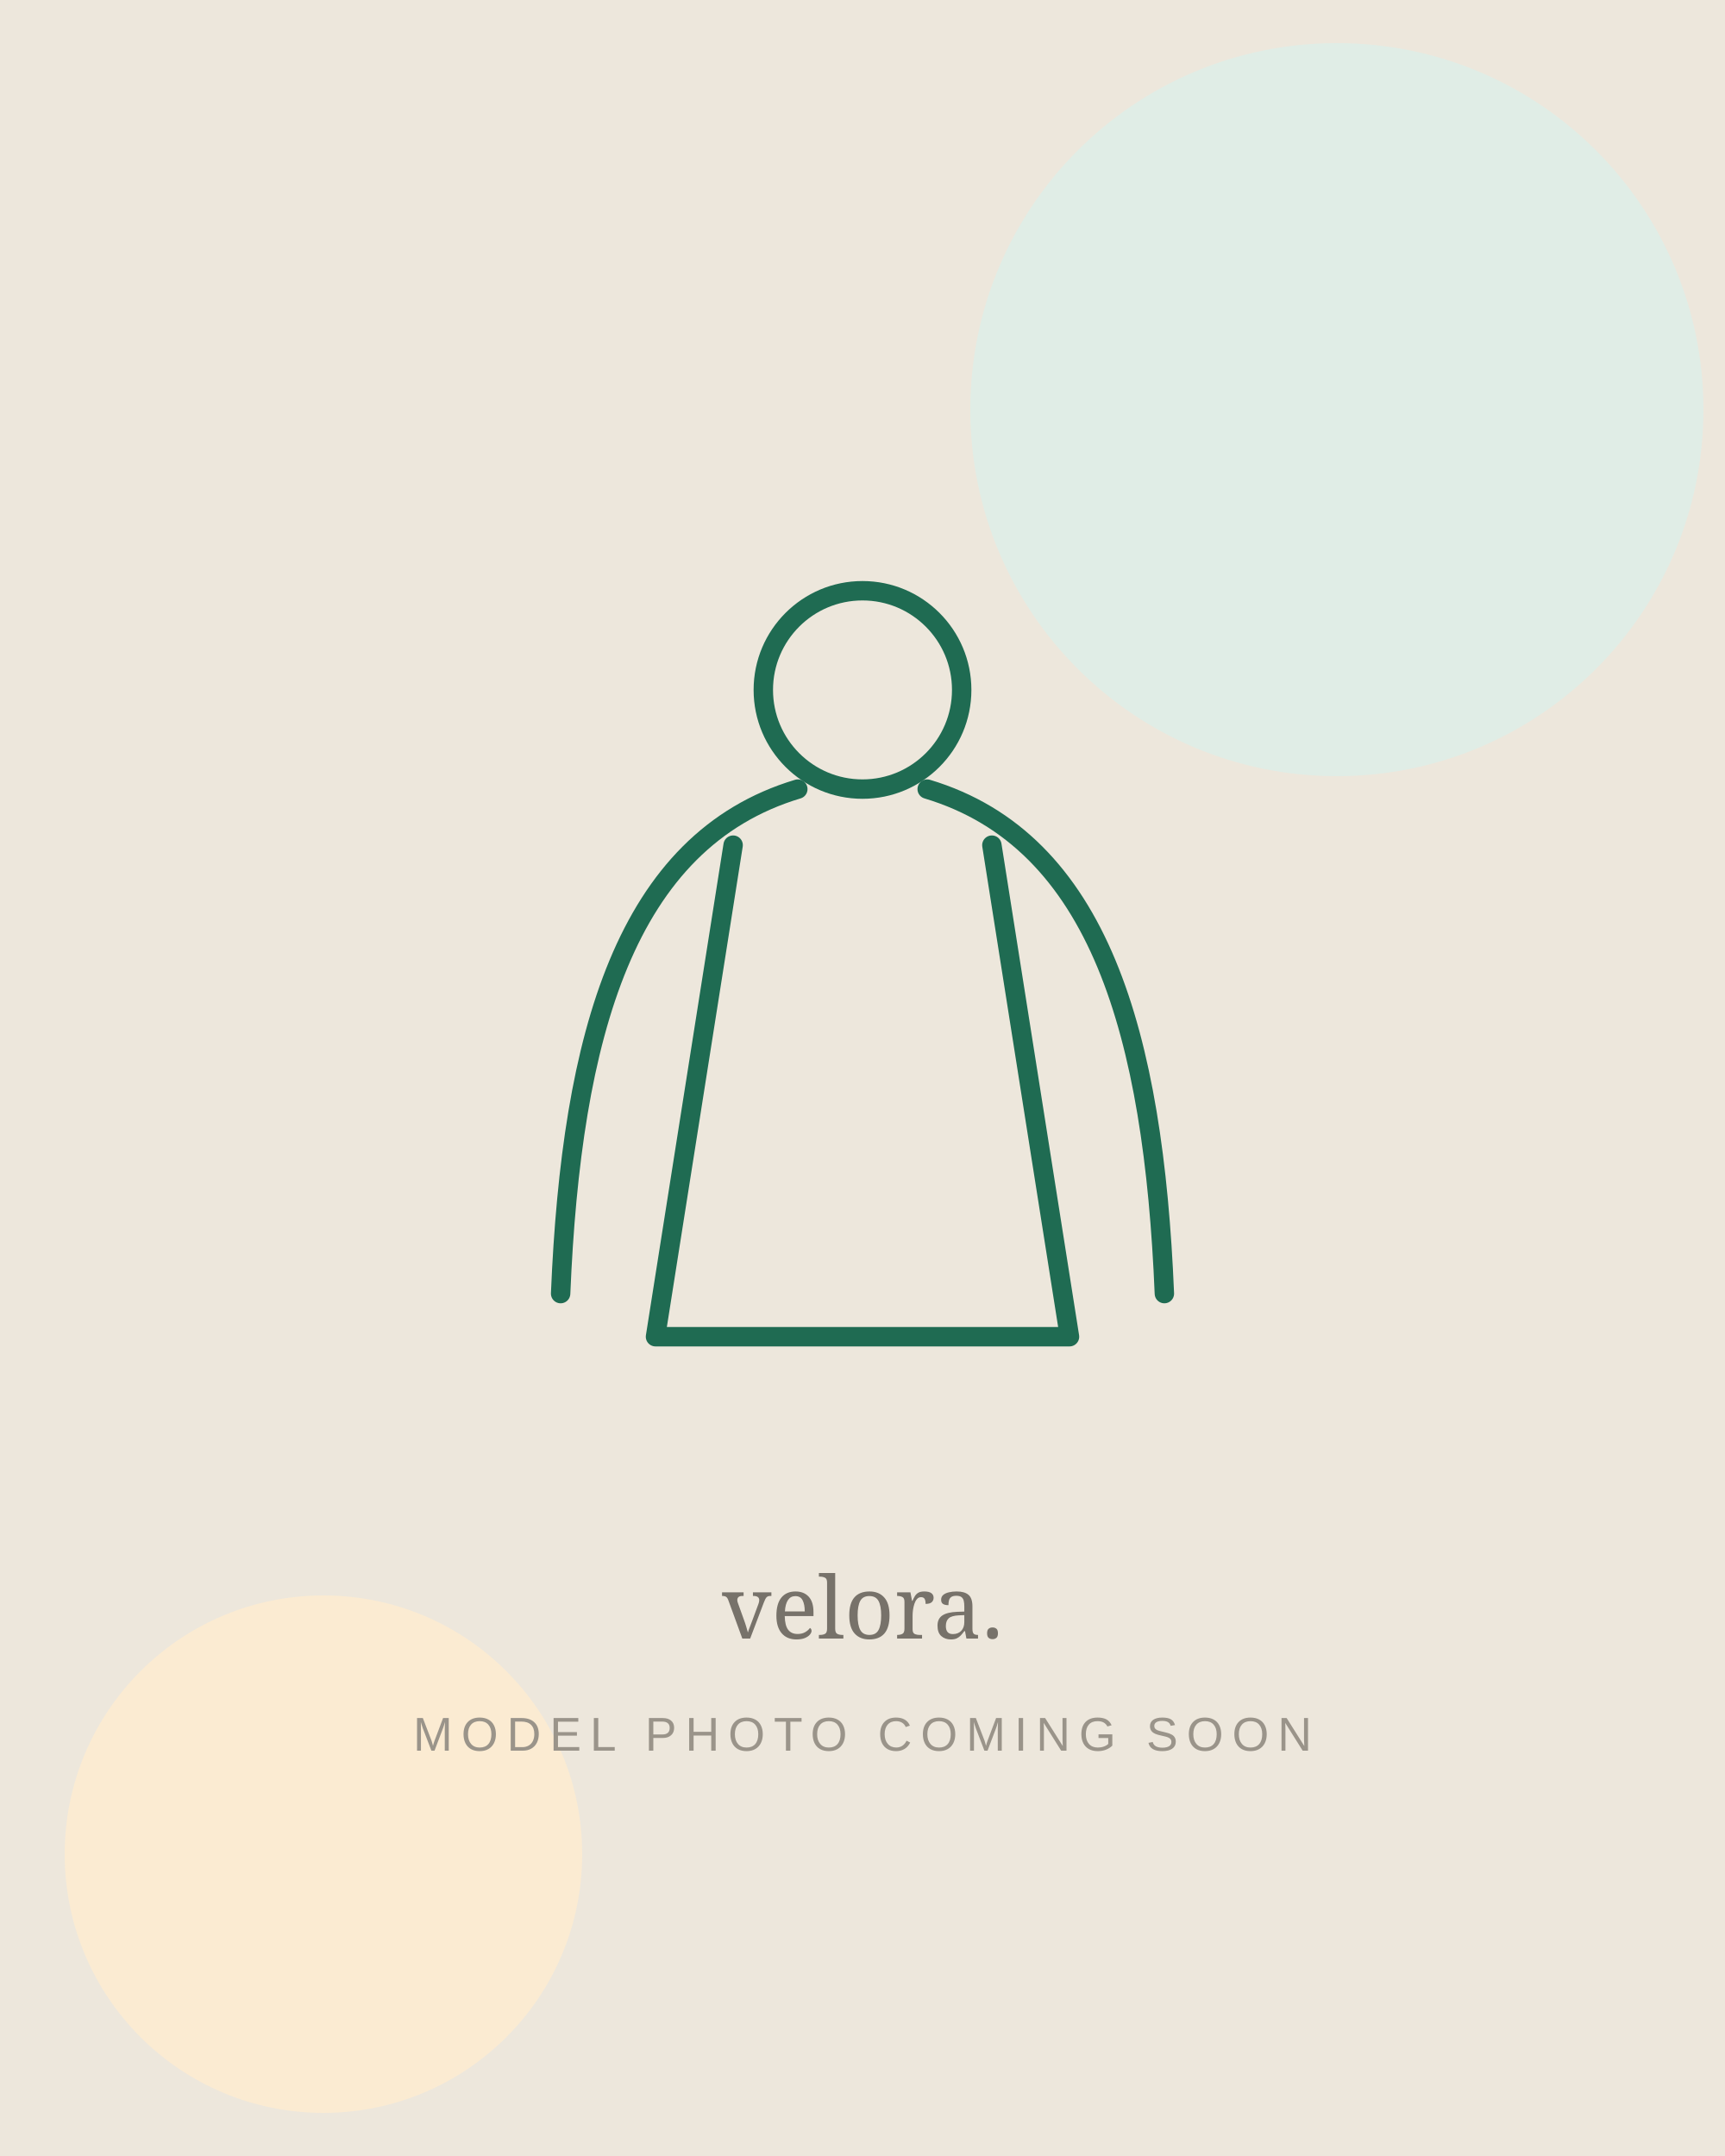
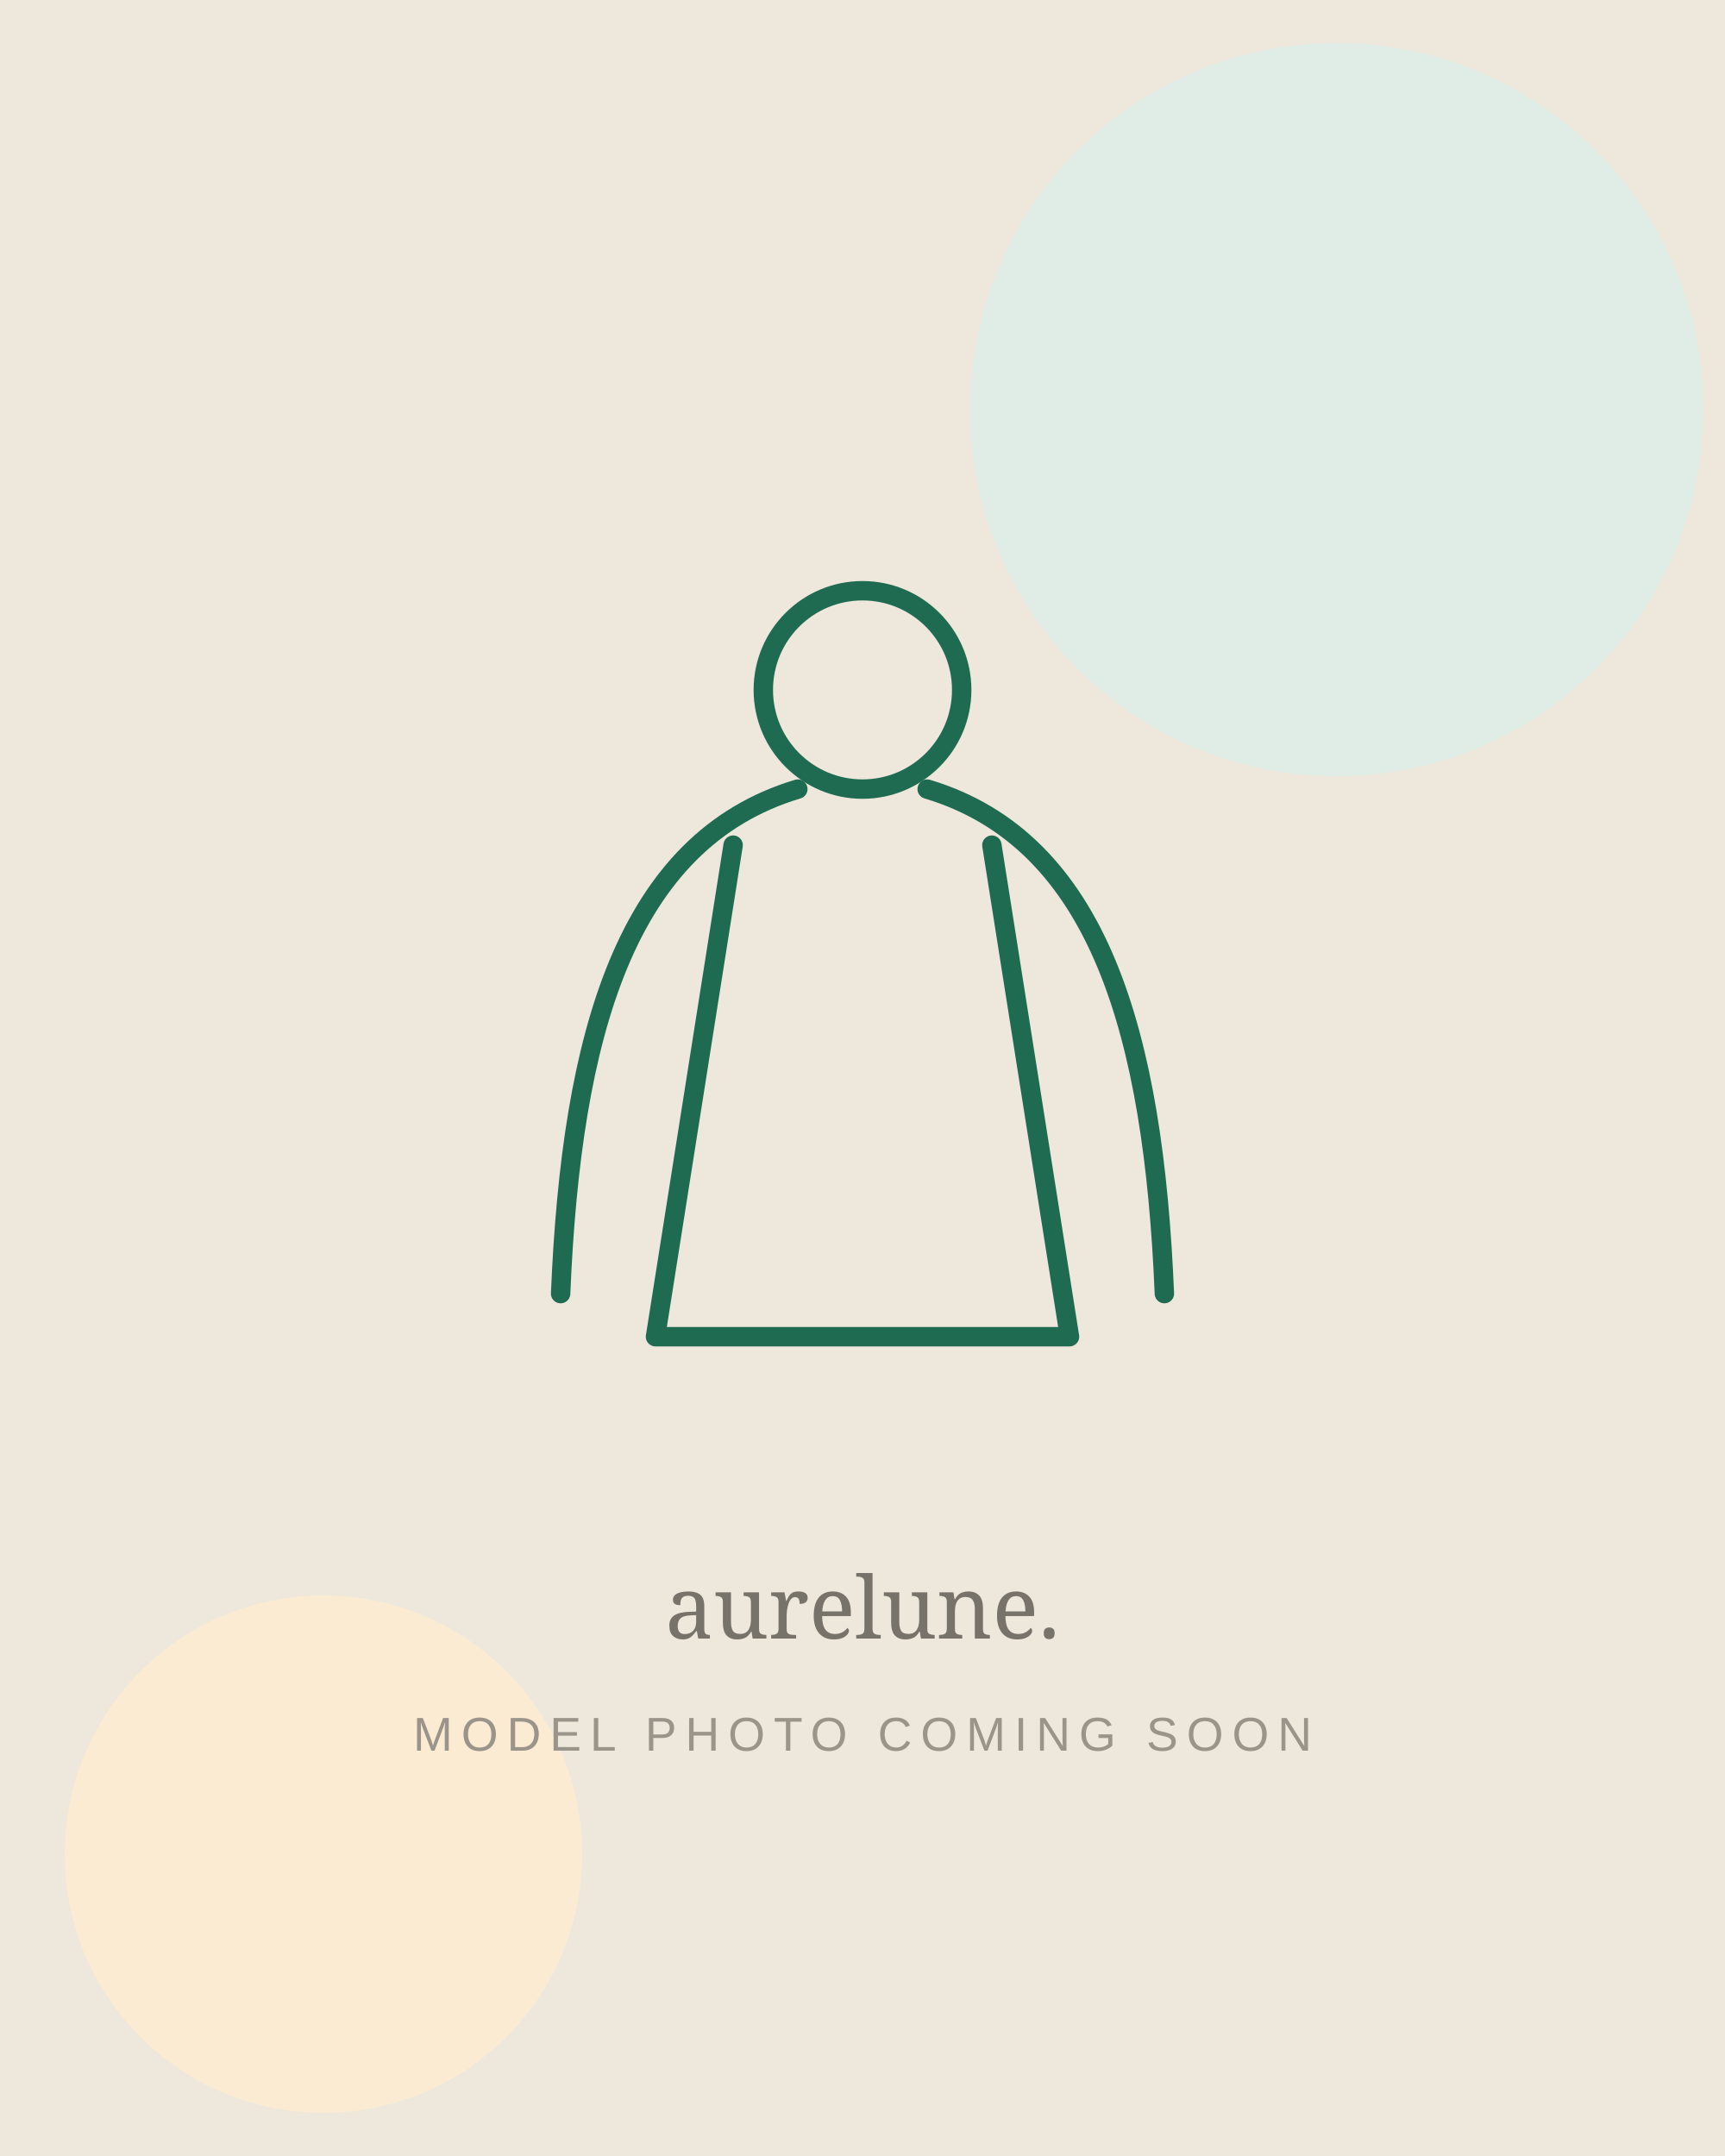
<svg xmlns="http://www.w3.org/2000/svg" viewBox="0 0 800 1000" role="img" aria-label="Model photo coming soon">
  <rect width="800" height="1000" fill="#EDE7DC" />
  <circle cx="620" cy="190" r="170" fill="#E0EDE6" />
  <circle cx="150" cy="860" r="120" fill="#FBEBD2" />
  <g fill="none" stroke="#1F6B52" stroke-width="9" stroke-linecap="round" stroke-linejoin="round" transform="translate(400 470)">
    <circle cx="0" cy="-150" r="46" />
    <path d="M-30 -104 C-110 -80 -135 10 -140 130 M30 -104 C110 -80 135 10 140 130" />
    <path d="M-60 -78 L-96 150 H96 L60 -78" />
  </g>
-   <text x="400" y="760" text-anchor="middle" font-family="Georgia, serif" font-size="40" fill="#77726A">velora.</text>
+   <text x="400" y="760" text-anchor="middle" font-family="Georgia, serif" font-size="40" fill="#77726A">aurelune.</text>
  <text x="400" y="812" text-anchor="middle" font-family="Arial, sans-serif" font-size="22" letter-spacing="4" fill="#9A948A">MODEL PHOTO COMING SOON</text>
</svg>
